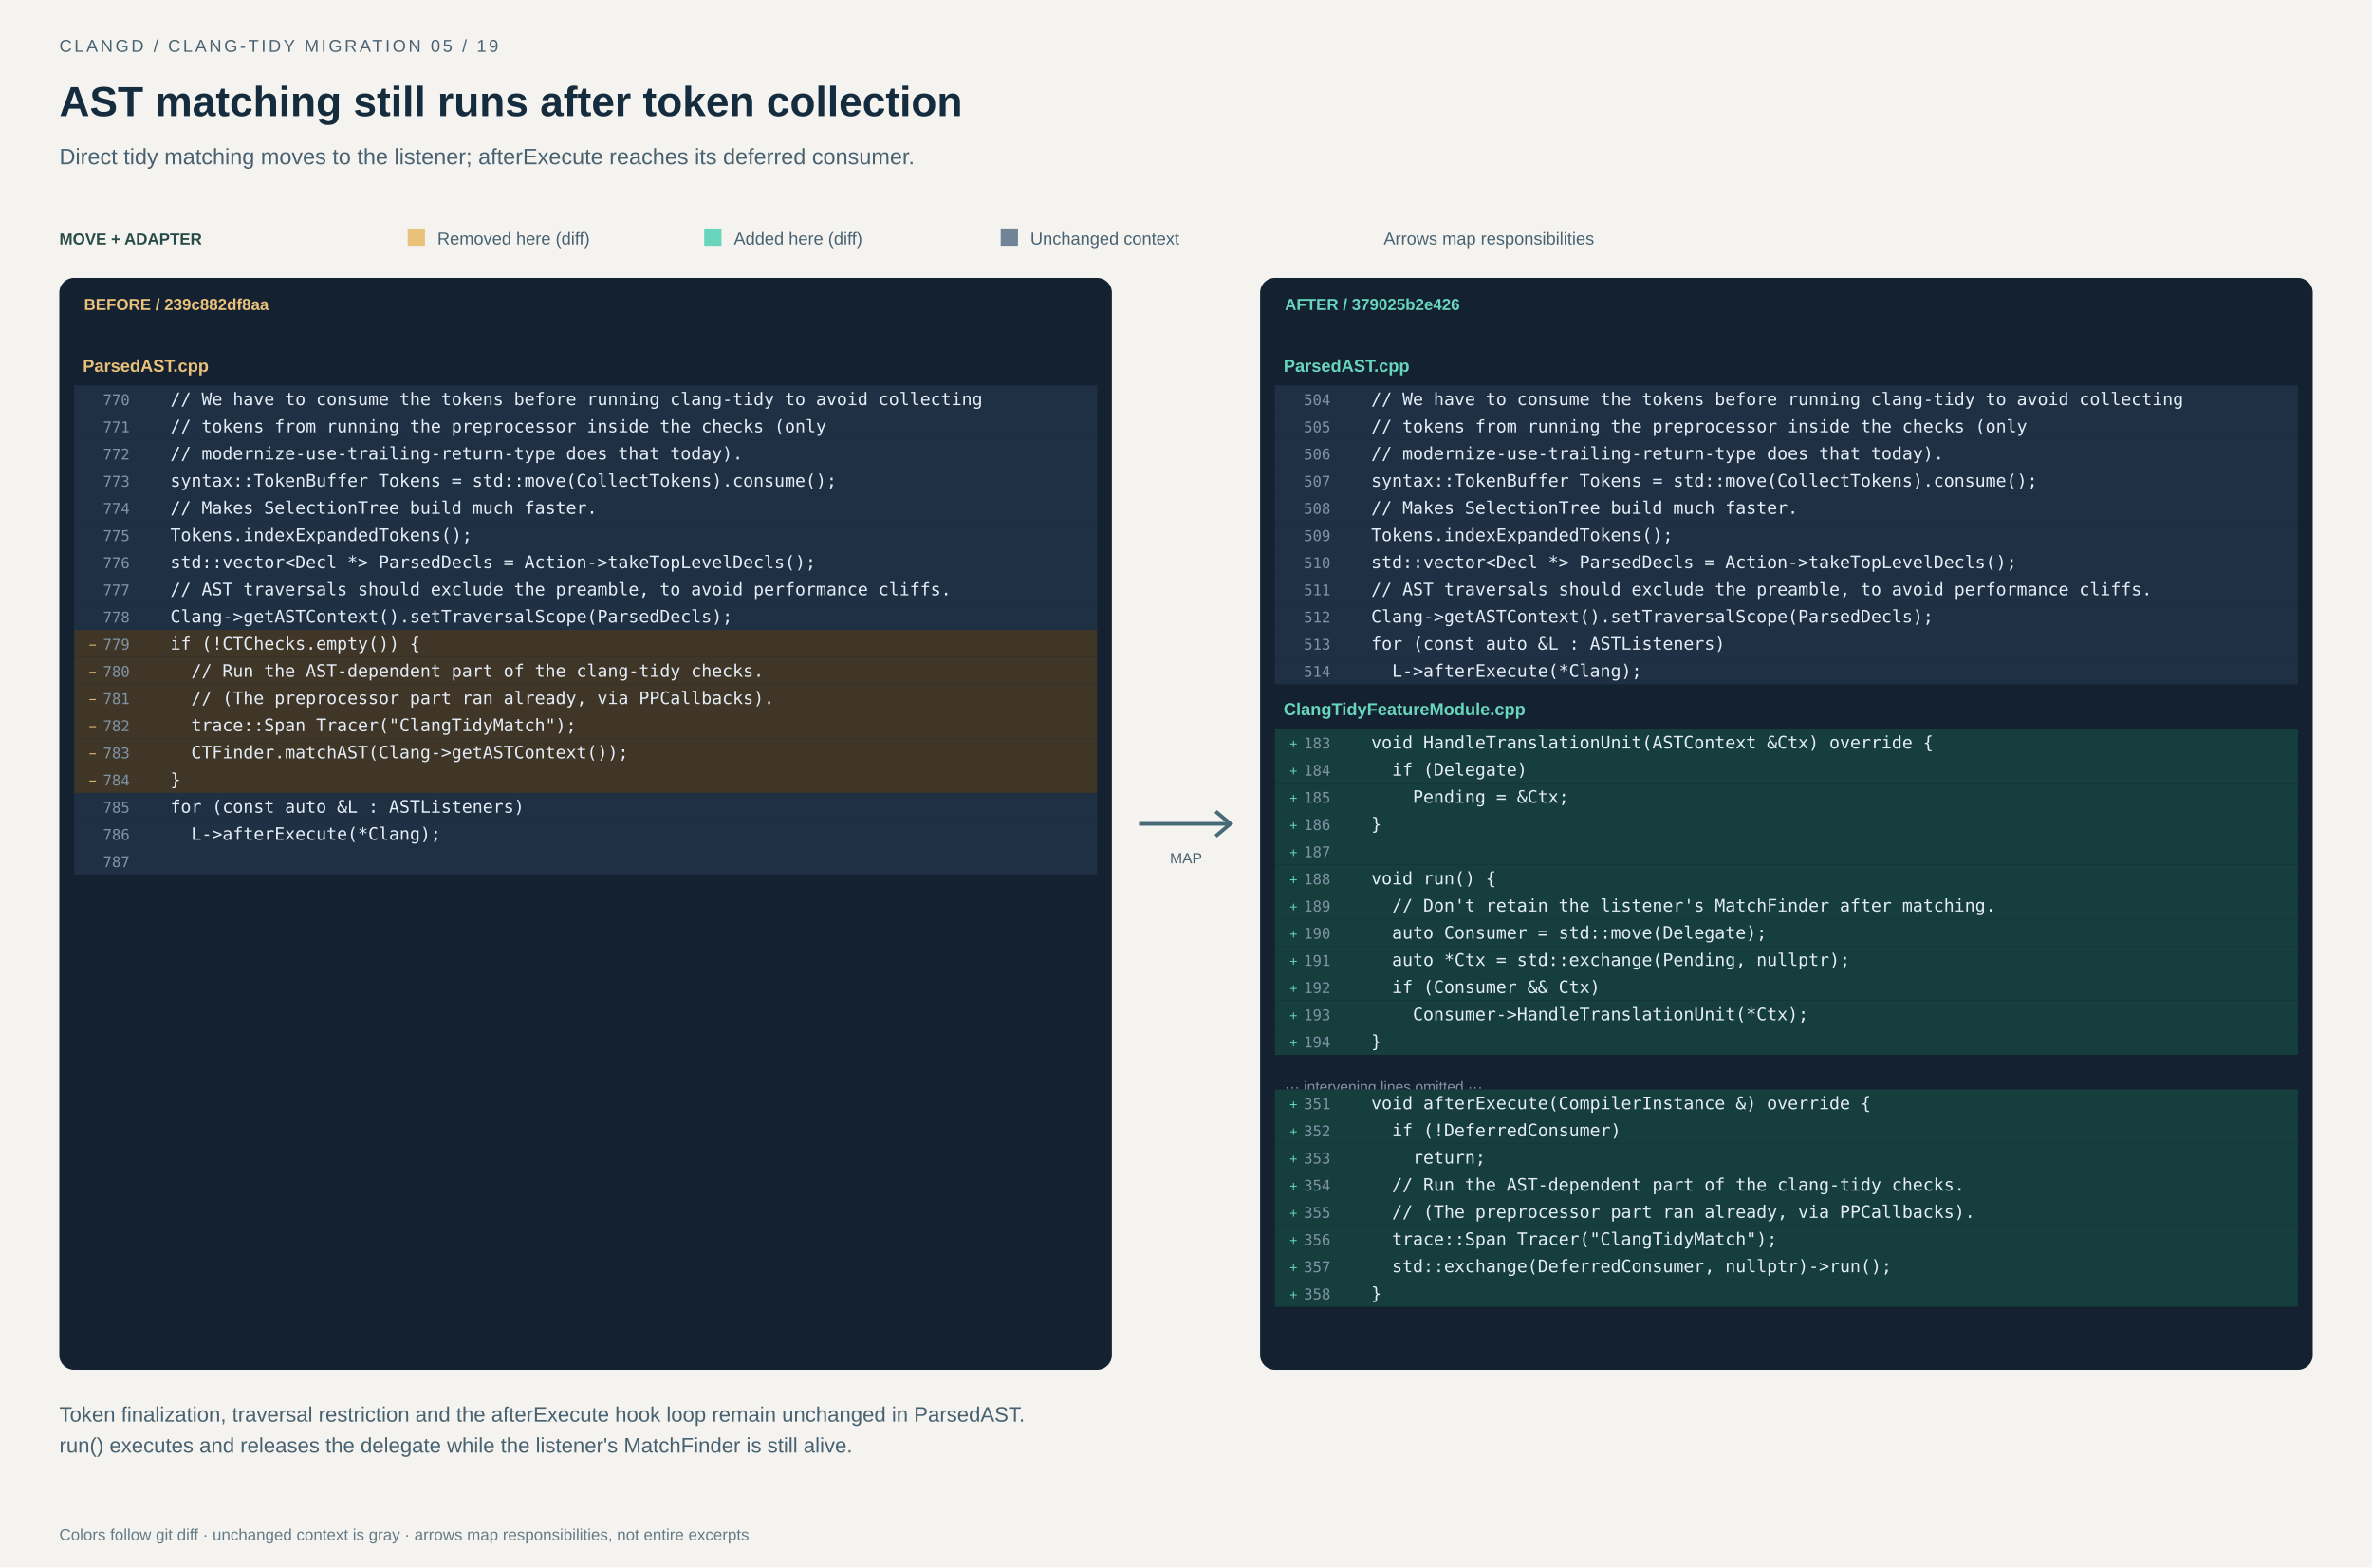
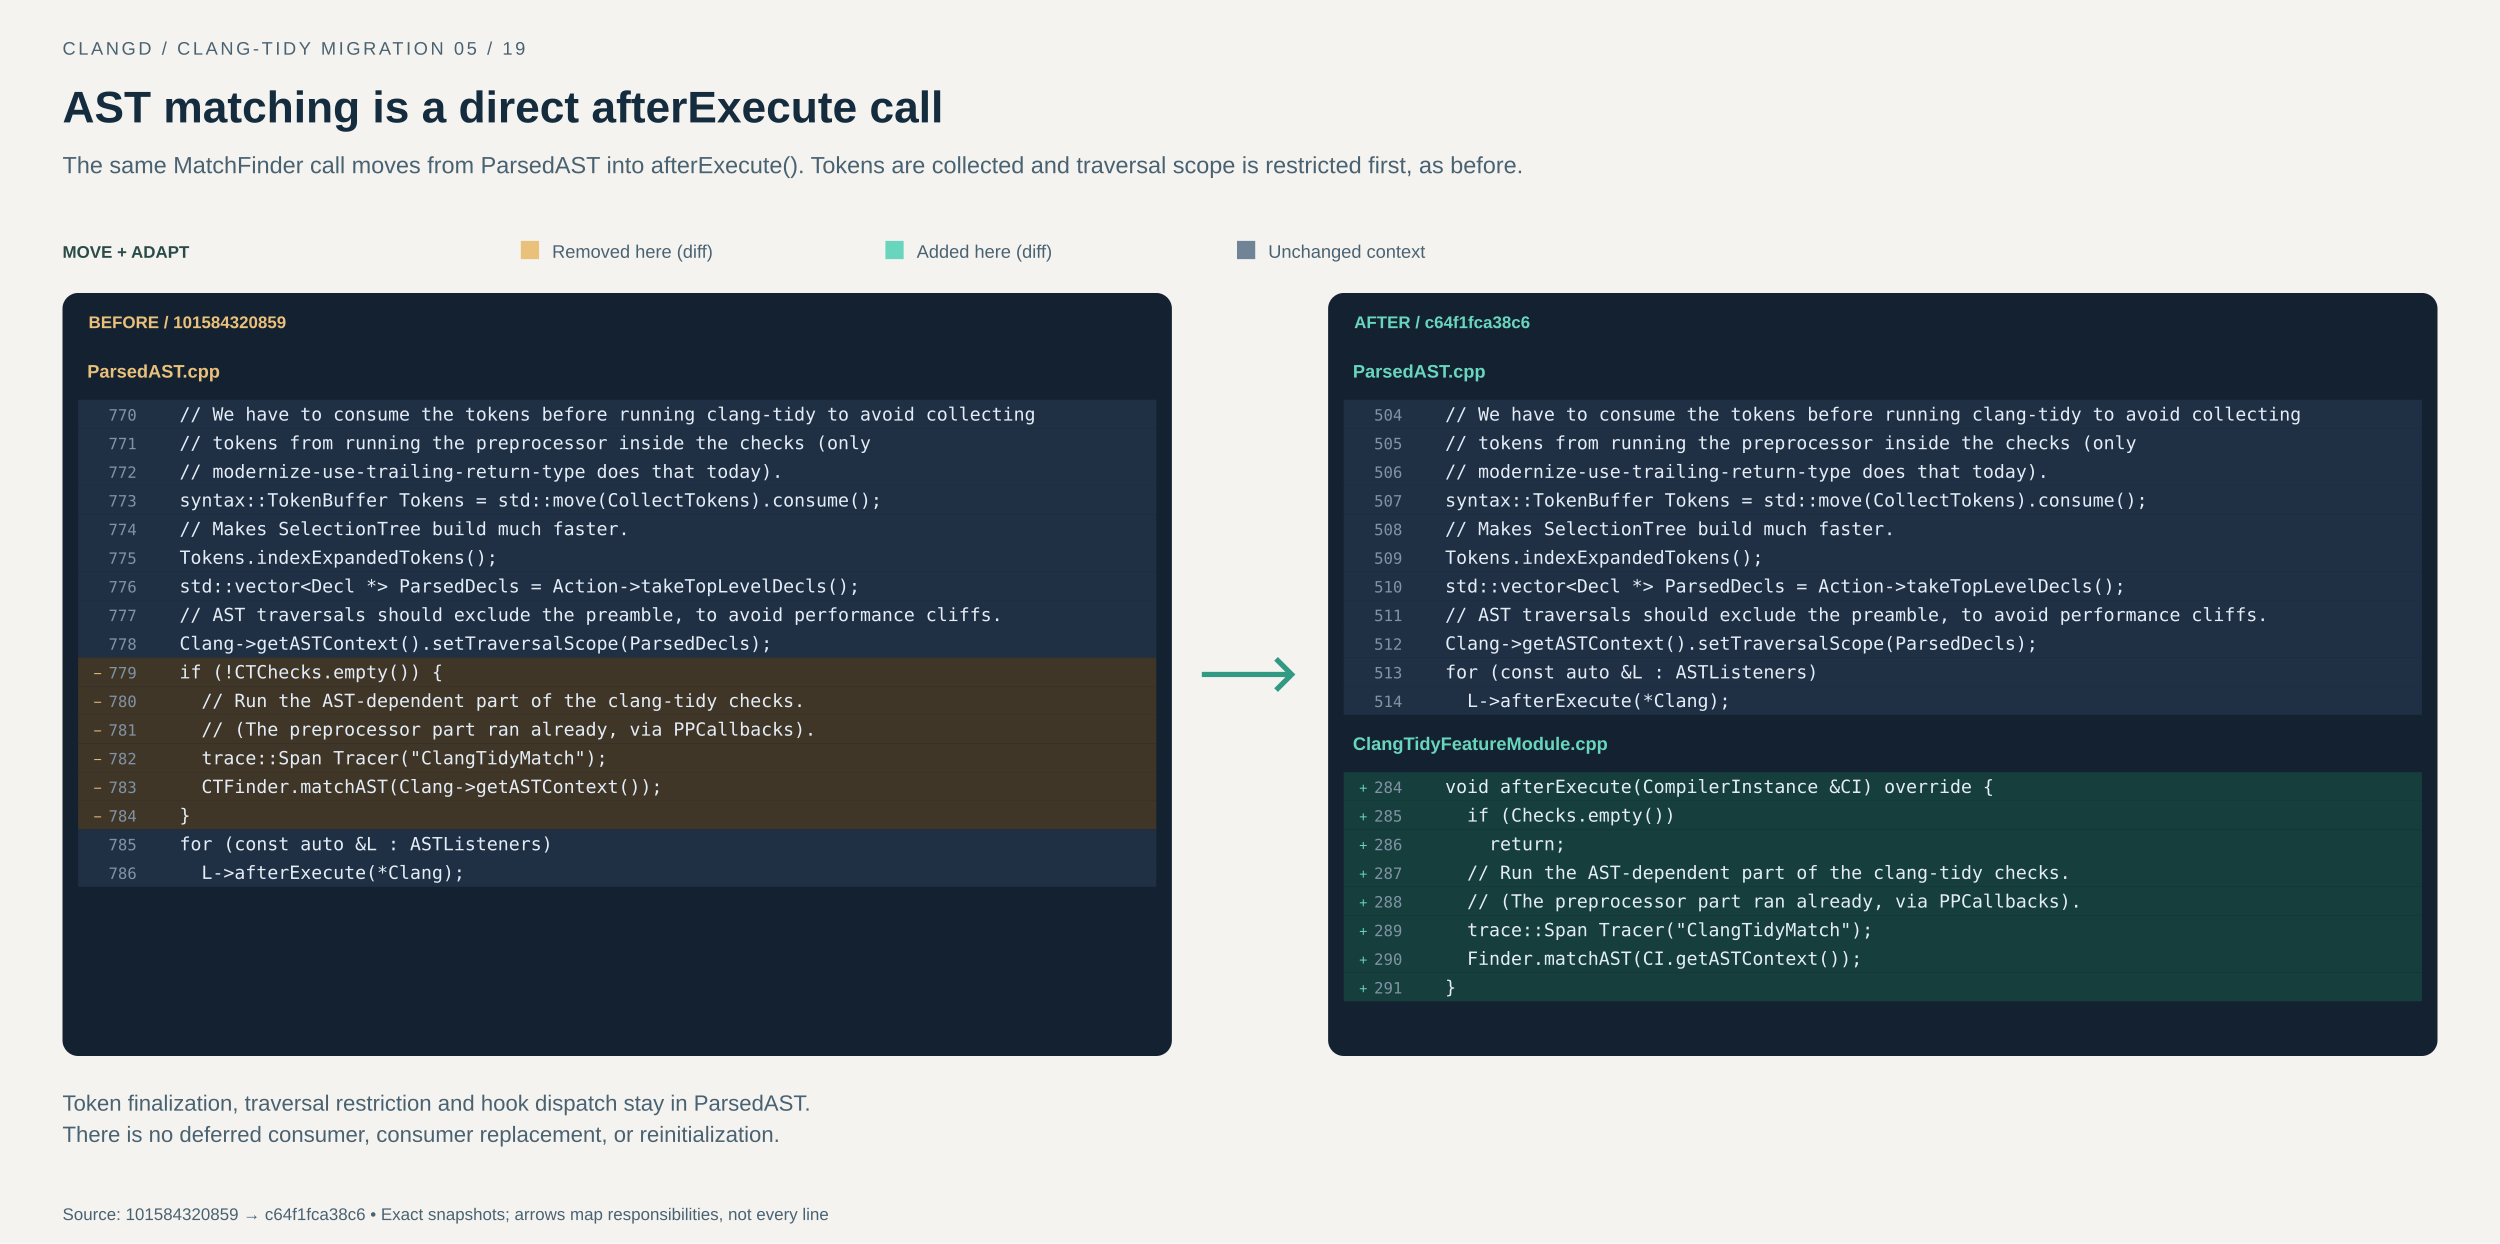
- <svg xmlns="http://www.w3.org/2000/svg" width="1920" height="1269" viewBox="0 0 1920 1269">
-   <rect width="1920" height="1269" fill="#f4f3ef" />
-   <text x="48" y="42" font-family="Arial,Helvetica,sans-serif" font-size="16" fill="#496272" letter-spacing="2" style="font-size:14px">CLANGD / CLANG-TIDY MIGRATION     05 / 19</text>
-   <text x="48" y="94" font-family="Arial,Helvetica,sans-serif" font-size="16" fill="#496272" font-weight="700" style="fill:#142c3e;font-size:34px">AST matching still runs after token collection</text>
-   <text x="48" y="133" font-family="Arial,Helvetica,sans-serif" font-size="16" fill="#496272" style="font-size:18px">Direct tidy matching moves to the listener; afterExecute reaches its deferred consumer.</text>
-   <text x="48" y="198" font-family="Arial,Helvetica,sans-serif" font-size="16" fill="#496272" font-weight="700" style="fill:#294b48;font-size:13px">MOVE + ADAPTER</text>
-   <rect x="330" y="185" width="14" height="14" fill="#eac17a" />
-   <text x="354" y="198" font-family="Arial,Helvetica,sans-serif" font-size="16" fill="#496272" style="font-size:14px">Removed here (diff)</text>
-   <rect x="570" y="185" width="14" height="14" fill="#68d6bd" />
-   <text x="594" y="198" font-family="Arial,Helvetica,sans-serif" font-size="16" fill="#496272" style="font-size:14px">Added here (diff)</text>
-   <rect x="810" y="185" width="14" height="14" fill="#718397" />
-   <text x="834" y="198" font-family="Arial,Helvetica,sans-serif" font-size="16" fill="#496272" style="font-size:14px">Unchanged context</text>
-   <text x="1120" y="198" font-family="Arial,Helvetica,sans-serif" font-size="16" fill="#496272" style="font-size:14px">Arrows map responsibilities</text>
-   <rect x="48" y="225" width="852" height="884" rx="12" fill="#142131" />
-   <text x="68" y="251" font-family="Arial,Helvetica,sans-serif" font-size="16" fill="#496272" style="fill:#eac17a;font-size:13px" font-weight="700">BEFORE / 239c882df8aa</text>
-   <a href="https://github.com/ArcsinX/llvm-project/blob/239c882df8aa5e256256843090984ee90b43e835/clang-tools-extra/clangd/ParsedAST.cpp#L770">
-     <text x="67" y="301" font-family="Arial,Helvetica,sans-serif" font-size="16" fill="#496272" font-weight="600" style="fill:#eac17a;font-size:14px">ParsedAST.cpp</text>
+ <svg xmlns="http://www.w3.org/2000/svg" width="1920" height="955" viewBox="0 0 1920 955">
+   <rect width="1920" height="955" fill="#f4f3ef" />
+   <text x="48" y="42" font-family="Arial,Helvetica,sans-serif" font-size="14" fill="#496272" letter-spacing="2">CLANGD / CLANG-TIDY MIGRATION     05 / 19</text>
+   <text x="48" y="94" font-family="Arial,Helvetica,sans-serif" font-size="34" fill="#142c3e" font-weight="700">AST matching is a direct afterExecute call</text>
+   <text x="48" y="133" font-family="Arial,Helvetica,sans-serif" font-size="18" fill="#496272">The same MatchFinder call moves from ParsedAST into afterExecute(). Tokens are collected and traversal scope is restricted first, as before.</text>
+   <text x="48" y="198" font-family="Arial,Helvetica,sans-serif" font-size="13" fill="#294b48" font-weight="700">MOVE + ADAPT</text>
+   <rect x="400" y="185" width="14" height="14" fill="#eac17a" />
+   <text x="424" y="198" font-family="Arial,Helvetica,sans-serif" font-size="14" fill="#496272">Removed here (diff)</text>
+   <rect x="680" y="185" width="14" height="14" fill="#68d6bd" />
+   <text x="704" y="198" font-family="Arial,Helvetica,sans-serif" font-size="14" fill="#496272">Added here (diff)</text>
+   <rect x="950" y="185" width="14" height="14" fill="#718397" />
+   <text x="974" y="198" font-family="Arial,Helvetica,sans-serif" font-size="14" fill="#496272">Unchanged context</text>
+   <rect x="48" y="225" width="852" height="586" rx="12" fill="#142131" />
+   <text x="68" y="252" font-family="Arial,Helvetica,sans-serif" font-size="13" fill="#eac17a" font-weight="700">BEFORE / 101584320859</text>
+   <a href="https://github.com/ArcsinX/llvm-project/blob/101584320859c12c84929443136e9deb54de544a/clang-tools-extra/clangd/ParsedAST.cpp#L770">
+     <text x="67" y="290" font-family="Arial,Helvetica,sans-serif" font-size="14" fill="#eac17a" font-weight="600">ParsedAST.cpp</text>
  </a>
-   <rect x="60" y="312" width="828" height="22" fill="#203044" />
-   <text x="105" y="328" text-anchor="end" font-family="Menlo,Consolas,monospace" font-size="12" fill="#8093a5">770</text>
-   <text x="121" y="328" xml:space="preserve" font-family="Menlo,Consolas,monospace" font-size="14" fill="#e4edf7">  // We have to consume the tokens before running clang-tidy to avoid collecting</text>
-   <rect x="60" y="334" width="828" height="22" fill="#203044" />
-   <text x="105" y="350" text-anchor="end" font-family="Menlo,Consolas,monospace" font-size="12" fill="#8093a5">771</text>
-   <text x="121" y="350" xml:space="preserve" font-family="Menlo,Consolas,monospace" font-size="14" fill="#e4edf7">  // tokens from running the preprocessor inside the checks (only</text>
-   <rect x="60" y="356" width="828" height="22" fill="#203044" />
-   <text x="105" y="372" text-anchor="end" font-family="Menlo,Consolas,monospace" font-size="12" fill="#8093a5">772</text>
-   <text x="121" y="372" xml:space="preserve" font-family="Menlo,Consolas,monospace" font-size="14" fill="#e4edf7">  // modernize-use-trailing-return-type does that today).</text>
-   <rect x="60" y="378" width="828" height="22" fill="#203044" />
-   <text x="105" y="394" text-anchor="end" font-family="Menlo,Consolas,monospace" font-size="12" fill="#8093a5">773</text>
-   <text x="121" y="394" xml:space="preserve" font-family="Menlo,Consolas,monospace" font-size="14" fill="#e4edf7">  syntax::TokenBuffer Tokens = std::move(CollectTokens).consume();</text>
-   <rect x="60" y="400" width="828" height="22" fill="#203044" />
-   <text x="105" y="416" text-anchor="end" font-family="Menlo,Consolas,monospace" font-size="12" fill="#8093a5">774</text>
-   <text x="121" y="416" xml:space="preserve" font-family="Menlo,Consolas,monospace" font-size="14" fill="#e4edf7">  // Makes SelectionTree build much faster.</text>
-   <rect x="60" y="422" width="828" height="22" fill="#203044" />
-   <text x="105" y="438" text-anchor="end" font-family="Menlo,Consolas,monospace" font-size="12" fill="#8093a5">775</text>
-   <text x="121" y="438" xml:space="preserve" font-family="Menlo,Consolas,monospace" font-size="14" fill="#e4edf7">  Tokens.indexExpandedTokens();</text>
-   <rect x="60" y="444" width="828" height="22" fill="#203044" />
-   <text x="105" y="460" text-anchor="end" font-family="Menlo,Consolas,monospace" font-size="12" fill="#8093a5">776</text>
-   <text x="121" y="460" xml:space="preserve" font-family="Menlo,Consolas,monospace" font-size="14" fill="#e4edf7">  std::vector&lt;Decl *&gt; ParsedDecls = Action-&gt;takeTopLevelDecls();</text>
-   <rect x="60" y="466" width="828" height="22" fill="#203044" />
-   <text x="105" y="482" text-anchor="end" font-family="Menlo,Consolas,monospace" font-size="12" fill="#8093a5">777</text>
-   <text x="121" y="482" xml:space="preserve" font-family="Menlo,Consolas,monospace" font-size="14" fill="#e4edf7">  // AST traversals should exclude the preamble, to avoid performance cliffs.</text>
-   <rect x="60" y="488" width="828" height="22" fill="#203044" />
-   <text x="105" y="504" text-anchor="end" font-family="Menlo,Consolas,monospace" font-size="12" fill="#8093a5">778</text>
-   <text x="121" y="504" xml:space="preserve" font-family="Menlo,Consolas,monospace" font-size="14" fill="#e4edf7">  Clang-&gt;getASTContext().setTraversalScope(ParsedDecls);</text>
-   <rect x="60" y="510" width="828" height="22" fill="#403627" />
-   <text x="75" y="526" font-family="Arial,Helvetica,sans-serif" font-size="11" fill="#eac17a" text-anchor="middle">−</text>
-   <text x="105" y="526" text-anchor="end" font-family="Menlo,Consolas,monospace" font-size="12" fill="#8093a5">779</text>
-   <text x="121" y="526" xml:space="preserve" font-family="Menlo,Consolas,monospace" font-size="14" fill="#e4edf7">  if (!CTChecks.empty()) {</text>
-   <rect x="60" y="532" width="828" height="22" fill="#403627" />
-   <text x="75" y="548" font-family="Arial,Helvetica,sans-serif" font-size="11" fill="#eac17a" text-anchor="middle">−</text>
-   <text x="105" y="548" text-anchor="end" font-family="Menlo,Consolas,monospace" font-size="12" fill="#8093a5">780</text>
-   <text x="121" y="548" xml:space="preserve" font-family="Menlo,Consolas,monospace" font-size="14" fill="#e4edf7">    // Run the AST-dependent part of the clang-tidy checks.</text>
-   <rect x="60" y="554" width="828" height="22" fill="#403627" />
-   <text x="75" y="570" font-family="Arial,Helvetica,sans-serif" font-size="11" fill="#eac17a" text-anchor="middle">−</text>
-   <text x="105" y="570" text-anchor="end" font-family="Menlo,Consolas,monospace" font-size="12" fill="#8093a5">781</text>
-   <text x="121" y="570" xml:space="preserve" font-family="Menlo,Consolas,monospace" font-size="14" fill="#e4edf7">    // (The preprocessor part ran already, via PPCallbacks).</text>
-   <rect x="60" y="576" width="828" height="22" fill="#403627" />
-   <text x="75" y="592" font-family="Arial,Helvetica,sans-serif" font-size="11" fill="#eac17a" text-anchor="middle">−</text>
-   <text x="105" y="592" text-anchor="end" font-family="Menlo,Consolas,monospace" font-size="12" fill="#8093a5">782</text>
-   <text x="121" y="592" xml:space="preserve" font-family="Menlo,Consolas,monospace" font-size="14" fill="#e4edf7">    trace::Span Tracer("ClangTidyMatch");</text>
-   <rect x="60" y="598" width="828" height="22" fill="#403627" />
-   <text x="75" y="614" font-family="Arial,Helvetica,sans-serif" font-size="11" fill="#eac17a" text-anchor="middle">−</text>
-   <text x="105" y="614" text-anchor="end" font-family="Menlo,Consolas,monospace" font-size="12" fill="#8093a5">783</text>
-   <text x="121" y="614" xml:space="preserve" font-family="Menlo,Consolas,monospace" font-size="14" fill="#e4edf7">    CTFinder.matchAST(Clang-&gt;getASTContext());</text>
-   <rect x="60" y="620" width="828" height="22" fill="#403627" />
-   <text x="75" y="636" font-family="Arial,Helvetica,sans-serif" font-size="11" fill="#eac17a" text-anchor="middle">−</text>
-   <text x="105" y="636" text-anchor="end" font-family="Menlo,Consolas,monospace" font-size="12" fill="#8093a5">784</text>
-   <text x="121" y="636" xml:space="preserve" font-family="Menlo,Consolas,monospace" font-size="14" fill="#e4edf7">  }</text>
-   <rect x="60" y="642" width="828" height="22" fill="#203044" />
-   <text x="105" y="658" text-anchor="end" font-family="Menlo,Consolas,monospace" font-size="12" fill="#8093a5">785</text>
-   <text x="121" y="658" xml:space="preserve" font-family="Menlo,Consolas,monospace" font-size="14" fill="#e4edf7">  for (const auto &amp;L : ASTListeners)</text>
-   <rect x="60" y="664" width="828" height="22" fill="#203044" />
-   <text x="105" y="680" text-anchor="end" font-family="Menlo,Consolas,monospace" font-size="12" fill="#8093a5">786</text>
-   <text x="121" y="680" xml:space="preserve" font-family="Menlo,Consolas,monospace" font-size="14" fill="#e4edf7">    L-&gt;afterExecute(*Clang);</text>
-   <rect x="60" y="686" width="828" height="22" fill="#203044" />
-   <text x="105" y="702" text-anchor="end" font-family="Menlo,Consolas,monospace" font-size="12" fill="#8093a5">787</text>
-   <text x="121" y="702" xml:space="preserve" font-family="Menlo,Consolas,monospace" font-size="14" fill="#e4edf7" />
-   <rect x="1020" y="225" width="852" height="884" rx="12" fill="#142131" />
-   <text x="1040" y="251" font-family="Arial,Helvetica,sans-serif" font-size="16" fill="#496272" style="fill:#68d6bd;font-size:13px" font-weight="700">AFTER / 379025b2e426</text>
-   <a href="https://github.com/ArcsinX/llvm-project/blob/379025b2e426594be031e6007c2cff9d84942079/clang-tools-extra/clangd/ParsedAST.cpp#L504">
-     <text x="1039" y="301" font-family="Arial,Helvetica,sans-serif" font-size="16" fill="#496272" font-weight="600" style="fill:#68d6bd;font-size:14px">ParsedAST.cpp</text>
+   <rect x="60" y="307" width="828" height="22" fill="#203044" />
+   <text x="105" y="323" text-anchor="end" font-family="Menlo,Consolas,monospace" font-size="12" fill="#8093a5">770</text>
+   <text x="121" y="323" xml:space="preserve" font-family="Menlo,Consolas,monospace" font-size="14" fill="#e4edf7">  // We have to consume the tokens before running clang-tidy to avoid collecting</text>
+   <rect x="60" y="329" width="828" height="22" fill="#203044" />
+   <text x="105" y="345" text-anchor="end" font-family="Menlo,Consolas,monospace" font-size="12" fill="#8093a5">771</text>
+   <text x="121" y="345" xml:space="preserve" font-family="Menlo,Consolas,monospace" font-size="14" fill="#e4edf7">  // tokens from running the preprocessor inside the checks (only</text>
+   <rect x="60" y="351" width="828" height="22" fill="#203044" />
+   <text x="105" y="367" text-anchor="end" font-family="Menlo,Consolas,monospace" font-size="12" fill="#8093a5">772</text>
+   <text x="121" y="367" xml:space="preserve" font-family="Menlo,Consolas,monospace" font-size="14" fill="#e4edf7">  // modernize-use-trailing-return-type does that today).</text>
+   <rect x="60" y="373" width="828" height="22" fill="#203044" />
+   <text x="105" y="389" text-anchor="end" font-family="Menlo,Consolas,monospace" font-size="12" fill="#8093a5">773</text>
+   <text x="121" y="389" xml:space="preserve" font-family="Menlo,Consolas,monospace" font-size="14" fill="#e4edf7">  syntax::TokenBuffer Tokens = std::move(CollectTokens).consume();</text>
+   <rect x="60" y="395" width="828" height="22" fill="#203044" />
+   <text x="105" y="411" text-anchor="end" font-family="Menlo,Consolas,monospace" font-size="12" fill="#8093a5">774</text>
+   <text x="121" y="411" xml:space="preserve" font-family="Menlo,Consolas,monospace" font-size="14" fill="#e4edf7">  // Makes SelectionTree build much faster.</text>
+   <rect x="60" y="417" width="828" height="22" fill="#203044" />
+   <text x="105" y="433" text-anchor="end" font-family="Menlo,Consolas,monospace" font-size="12" fill="#8093a5">775</text>
+   <text x="121" y="433" xml:space="preserve" font-family="Menlo,Consolas,monospace" font-size="14" fill="#e4edf7">  Tokens.indexExpandedTokens();</text>
+   <rect x="60" y="439" width="828" height="22" fill="#203044" />
+   <text x="105" y="455" text-anchor="end" font-family="Menlo,Consolas,monospace" font-size="12" fill="#8093a5">776</text>
+   <text x="121" y="455" xml:space="preserve" font-family="Menlo,Consolas,monospace" font-size="14" fill="#e4edf7">  std::vector&lt;Decl *&gt; ParsedDecls = Action-&gt;takeTopLevelDecls();</text>
+   <rect x="60" y="461" width="828" height="22" fill="#203044" />
+   <text x="105" y="477" text-anchor="end" font-family="Menlo,Consolas,monospace" font-size="12" fill="#8093a5">777</text>
+   <text x="121" y="477" xml:space="preserve" font-family="Menlo,Consolas,monospace" font-size="14" fill="#e4edf7">  // AST traversals should exclude the preamble, to avoid performance cliffs.</text>
+   <rect x="60" y="483" width="828" height="22" fill="#203044" />
+   <text x="105" y="499" text-anchor="end" font-family="Menlo,Consolas,monospace" font-size="12" fill="#8093a5">778</text>
+   <text x="121" y="499" xml:space="preserve" font-family="Menlo,Consolas,monospace" font-size="14" fill="#e4edf7">  Clang-&gt;getASTContext().setTraversalScope(ParsedDecls);</text>
+   <rect x="60" y="505" width="828" height="22" fill="#403627" />
+   <text x="75" y="521" font-family="Arial,Helvetica,sans-serif" font-size="11" fill="#eac17a" text-anchor="middle">−</text>
+   <text x="105" y="521" text-anchor="end" font-family="Menlo,Consolas,monospace" font-size="12" fill="#8093a5">779</text>
+   <text x="121" y="521" xml:space="preserve" font-family="Menlo,Consolas,monospace" font-size="14" fill="#e4edf7">  if (!CTChecks.empty()) {</text>
+   <rect x="60" y="527" width="828" height="22" fill="#403627" />
+   <text x="75" y="543" font-family="Arial,Helvetica,sans-serif" font-size="11" fill="#eac17a" text-anchor="middle">−</text>
+   <text x="105" y="543" text-anchor="end" font-family="Menlo,Consolas,monospace" font-size="12" fill="#8093a5">780</text>
+   <text x="121" y="543" xml:space="preserve" font-family="Menlo,Consolas,monospace" font-size="14" fill="#e4edf7">    // Run the AST-dependent part of the clang-tidy checks.</text>
+   <rect x="60" y="549" width="828" height="22" fill="#403627" />
+   <text x="75" y="565" font-family="Arial,Helvetica,sans-serif" font-size="11" fill="#eac17a" text-anchor="middle">−</text>
+   <text x="105" y="565" text-anchor="end" font-family="Menlo,Consolas,monospace" font-size="12" fill="#8093a5">781</text>
+   <text x="121" y="565" xml:space="preserve" font-family="Menlo,Consolas,monospace" font-size="14" fill="#e4edf7">    // (The preprocessor part ran already, via PPCallbacks).</text>
+   <rect x="60" y="571" width="828" height="22" fill="#403627" />
+   <text x="75" y="587" font-family="Arial,Helvetica,sans-serif" font-size="11" fill="#eac17a" text-anchor="middle">−</text>
+   <text x="105" y="587" text-anchor="end" font-family="Menlo,Consolas,monospace" font-size="12" fill="#8093a5">782</text>
+   <text x="121" y="587" xml:space="preserve" font-family="Menlo,Consolas,monospace" font-size="14" fill="#e4edf7">    trace::Span Tracer("ClangTidyMatch");</text>
+   <rect x="60" y="593" width="828" height="22" fill="#403627" />
+   <text x="75" y="609" font-family="Arial,Helvetica,sans-serif" font-size="11" fill="#eac17a" text-anchor="middle">−</text>
+   <text x="105" y="609" text-anchor="end" font-family="Menlo,Consolas,monospace" font-size="12" fill="#8093a5">783</text>
+   <text x="121" y="609" xml:space="preserve" font-family="Menlo,Consolas,monospace" font-size="14" fill="#e4edf7">    CTFinder.matchAST(Clang-&gt;getASTContext());</text>
+   <rect x="60" y="615" width="828" height="22" fill="#403627" />
+   <text x="75" y="631" font-family="Arial,Helvetica,sans-serif" font-size="11" fill="#eac17a" text-anchor="middle">−</text>
+   <text x="105" y="631" text-anchor="end" font-family="Menlo,Consolas,monospace" font-size="12" fill="#8093a5">784</text>
+   <text x="121" y="631" xml:space="preserve" font-family="Menlo,Consolas,monospace" font-size="14" fill="#e4edf7">  }</text>
+   <rect x="60" y="637" width="828" height="22" fill="#203044" />
+   <text x="105" y="653" text-anchor="end" font-family="Menlo,Consolas,monospace" font-size="12" fill="#8093a5">785</text>
+   <text x="121" y="653" xml:space="preserve" font-family="Menlo,Consolas,monospace" font-size="14" fill="#e4edf7">  for (const auto &amp;L : ASTListeners)</text>
+   <rect x="60" y="659" width="828" height="22" fill="#203044" />
+   <text x="105" y="675" text-anchor="end" font-family="Menlo,Consolas,monospace" font-size="12" fill="#8093a5">786</text>
+   <text x="121" y="675" xml:space="preserve" font-family="Menlo,Consolas,monospace" font-size="14" fill="#e4edf7">    L-&gt;afterExecute(*Clang);</text>
+   <rect x="1020" y="225" width="852" height="586" rx="12" fill="#142131" />
+   <text x="1040" y="252" font-family="Arial,Helvetica,sans-serif" font-size="13" fill="#68d6bd" font-weight="700">AFTER / c64f1fca38c6</text>
+   <a href="https://github.com/ArcsinX/llvm-project/blob/c64f1fca38c610faa448c14c5336808087b1996e/clang-tools-extra/clangd/ParsedAST.cpp#L504">
+     <text x="1039" y="290" font-family="Arial,Helvetica,sans-serif" font-size="14" fill="#68d6bd" font-weight="600">ParsedAST.cpp</text>
  </a>
-   <rect x="1032" y="312" width="828" height="22" fill="#203044" />
-   <text x="1077" y="328" text-anchor="end" font-family="Menlo,Consolas,monospace" font-size="12" fill="#8093a5">504</text>
-   <text x="1093" y="328" xml:space="preserve" font-family="Menlo,Consolas,monospace" font-size="14" fill="#e4edf7">  // We have to consume the tokens before running clang-tidy to avoid collecting</text>
-   <rect x="1032" y="334" width="828" height="22" fill="#203044" />
-   <text x="1077" y="350" text-anchor="end" font-family="Menlo,Consolas,monospace" font-size="12" fill="#8093a5">505</text>
-   <text x="1093" y="350" xml:space="preserve" font-family="Menlo,Consolas,monospace" font-size="14" fill="#e4edf7">  // tokens from running the preprocessor inside the checks (only</text>
-   <rect x="1032" y="356" width="828" height="22" fill="#203044" />
-   <text x="1077" y="372" text-anchor="end" font-family="Menlo,Consolas,monospace" font-size="12" fill="#8093a5">506</text>
-   <text x="1093" y="372" xml:space="preserve" font-family="Menlo,Consolas,monospace" font-size="14" fill="#e4edf7">  // modernize-use-trailing-return-type does that today).</text>
-   <rect x="1032" y="378" width="828" height="22" fill="#203044" />
-   <text x="1077" y="394" text-anchor="end" font-family="Menlo,Consolas,monospace" font-size="12" fill="#8093a5">507</text>
-   <text x="1093" y="394" xml:space="preserve" font-family="Menlo,Consolas,monospace" font-size="14" fill="#e4edf7">  syntax::TokenBuffer Tokens = std::move(CollectTokens).consume();</text>
-   <rect x="1032" y="400" width="828" height="22" fill="#203044" />
-   <text x="1077" y="416" text-anchor="end" font-family="Menlo,Consolas,monospace" font-size="12" fill="#8093a5">508</text>
-   <text x="1093" y="416" xml:space="preserve" font-family="Menlo,Consolas,monospace" font-size="14" fill="#e4edf7">  // Makes SelectionTree build much faster.</text>
-   <rect x="1032" y="422" width="828" height="22" fill="#203044" />
-   <text x="1077" y="438" text-anchor="end" font-family="Menlo,Consolas,monospace" font-size="12" fill="#8093a5">509</text>
-   <text x="1093" y="438" xml:space="preserve" font-family="Menlo,Consolas,monospace" font-size="14" fill="#e4edf7">  Tokens.indexExpandedTokens();</text>
-   <rect x="1032" y="444" width="828" height="22" fill="#203044" />
-   <text x="1077" y="460" text-anchor="end" font-family="Menlo,Consolas,monospace" font-size="12" fill="#8093a5">510</text>
-   <text x="1093" y="460" xml:space="preserve" font-family="Menlo,Consolas,monospace" font-size="14" fill="#e4edf7">  std::vector&lt;Decl *&gt; ParsedDecls = Action-&gt;takeTopLevelDecls();</text>
-   <rect x="1032" y="466" width="828" height="22" fill="#203044" />
-   <text x="1077" y="482" text-anchor="end" font-family="Menlo,Consolas,monospace" font-size="12" fill="#8093a5">511</text>
-   <text x="1093" y="482" xml:space="preserve" font-family="Menlo,Consolas,monospace" font-size="14" fill="#e4edf7">  // AST traversals should exclude the preamble, to avoid performance cliffs.</text>
-   <rect x="1032" y="488" width="828" height="22" fill="#203044" />
-   <text x="1077" y="504" text-anchor="end" font-family="Menlo,Consolas,monospace" font-size="12" fill="#8093a5">512</text>
-   <text x="1093" y="504" xml:space="preserve" font-family="Menlo,Consolas,monospace" font-size="14" fill="#e4edf7">  Clang-&gt;getASTContext().setTraversalScope(ParsedDecls);</text>
-   <rect x="1032" y="510" width="828" height="22" fill="#203044" />
-   <text x="1077" y="526" text-anchor="end" font-family="Menlo,Consolas,monospace" font-size="12" fill="#8093a5">513</text>
-   <text x="1093" y="526" xml:space="preserve" font-family="Menlo,Consolas,monospace" font-size="14" fill="#e4edf7">  for (const auto &amp;L : ASTListeners)</text>
-   <rect x="1032" y="532" width="828" height="22" fill="#203044" />
-   <text x="1077" y="548" text-anchor="end" font-family="Menlo,Consolas,monospace" font-size="12" fill="#8093a5">514</text>
-   <text x="1093" y="548" xml:space="preserve" font-family="Menlo,Consolas,monospace" font-size="14" fill="#e4edf7">    L-&gt;afterExecute(*Clang);</text>
-   <a href="https://github.com/ArcsinX/llvm-project/blob/379025b2e426594be031e6007c2cff9d84942079/clang-tools-extra/clangd/ClangTidyFeatureModule.cpp#L183">
-     <text x="1039" y="579" font-family="Arial,Helvetica,sans-serif" font-size="16" fill="#496272" font-weight="600" style="fill:#68d6bd;font-size:14px">ClangTidyFeatureModule.cpp</text>
+   <rect x="1032" y="307" width="828" height="22" fill="#203044" />
+   <text x="1077" y="323" text-anchor="end" font-family="Menlo,Consolas,monospace" font-size="12" fill="#8093a5">504</text>
+   <text x="1093" y="323" xml:space="preserve" font-family="Menlo,Consolas,monospace" font-size="14" fill="#e4edf7">  // We have to consume the tokens before running clang-tidy to avoid collecting</text>
+   <rect x="1032" y="329" width="828" height="22" fill="#203044" />
+   <text x="1077" y="345" text-anchor="end" font-family="Menlo,Consolas,monospace" font-size="12" fill="#8093a5">505</text>
+   <text x="1093" y="345" xml:space="preserve" font-family="Menlo,Consolas,monospace" font-size="14" fill="#e4edf7">  // tokens from running the preprocessor inside the checks (only</text>
+   <rect x="1032" y="351" width="828" height="22" fill="#203044" />
+   <text x="1077" y="367" text-anchor="end" font-family="Menlo,Consolas,monospace" font-size="12" fill="#8093a5">506</text>
+   <text x="1093" y="367" xml:space="preserve" font-family="Menlo,Consolas,monospace" font-size="14" fill="#e4edf7">  // modernize-use-trailing-return-type does that today).</text>
+   <rect x="1032" y="373" width="828" height="22" fill="#203044" />
+   <text x="1077" y="389" text-anchor="end" font-family="Menlo,Consolas,monospace" font-size="12" fill="#8093a5">507</text>
+   <text x="1093" y="389" xml:space="preserve" font-family="Menlo,Consolas,monospace" font-size="14" fill="#e4edf7">  syntax::TokenBuffer Tokens = std::move(CollectTokens).consume();</text>
+   <rect x="1032" y="395" width="828" height="22" fill="#203044" />
+   <text x="1077" y="411" text-anchor="end" font-family="Menlo,Consolas,monospace" font-size="12" fill="#8093a5">508</text>
+   <text x="1093" y="411" xml:space="preserve" font-family="Menlo,Consolas,monospace" font-size="14" fill="#e4edf7">  // Makes SelectionTree build much faster.</text>
+   <rect x="1032" y="417" width="828" height="22" fill="#203044" />
+   <text x="1077" y="433" text-anchor="end" font-family="Menlo,Consolas,monospace" font-size="12" fill="#8093a5">509</text>
+   <text x="1093" y="433" xml:space="preserve" font-family="Menlo,Consolas,monospace" font-size="14" fill="#e4edf7">  Tokens.indexExpandedTokens();</text>
+   <rect x="1032" y="439" width="828" height="22" fill="#203044" />
+   <text x="1077" y="455" text-anchor="end" font-family="Menlo,Consolas,monospace" font-size="12" fill="#8093a5">510</text>
+   <text x="1093" y="455" xml:space="preserve" font-family="Menlo,Consolas,monospace" font-size="14" fill="#e4edf7">  std::vector&lt;Decl *&gt; ParsedDecls = Action-&gt;takeTopLevelDecls();</text>
+   <rect x="1032" y="461" width="828" height="22" fill="#203044" />
+   <text x="1077" y="477" text-anchor="end" font-family="Menlo,Consolas,monospace" font-size="12" fill="#8093a5">511</text>
+   <text x="1093" y="477" xml:space="preserve" font-family="Menlo,Consolas,monospace" font-size="14" fill="#e4edf7">  // AST traversals should exclude the preamble, to avoid performance cliffs.</text>
+   <rect x="1032" y="483" width="828" height="22" fill="#203044" />
+   <text x="1077" y="499" text-anchor="end" font-family="Menlo,Consolas,monospace" font-size="12" fill="#8093a5">512</text>
+   <text x="1093" y="499" xml:space="preserve" font-family="Menlo,Consolas,monospace" font-size="14" fill="#e4edf7">  Clang-&gt;getASTContext().setTraversalScope(ParsedDecls);</text>
+   <rect x="1032" y="505" width="828" height="22" fill="#203044" />
+   <text x="1077" y="521" text-anchor="end" font-family="Menlo,Consolas,monospace" font-size="12" fill="#8093a5">513</text>
+   <text x="1093" y="521" xml:space="preserve" font-family="Menlo,Consolas,monospace" font-size="14" fill="#e4edf7">  for (const auto &amp;L : ASTListeners)</text>
+   <rect x="1032" y="527" width="828" height="22" fill="#203044" />
+   <text x="1077" y="543" text-anchor="end" font-family="Menlo,Consolas,monospace" font-size="12" fill="#8093a5">514</text>
+   <text x="1093" y="543" xml:space="preserve" font-family="Menlo,Consolas,monospace" font-size="14" fill="#e4edf7">    L-&gt;afterExecute(*Clang);</text>
+   <a href="https://github.com/ArcsinX/llvm-project/blob/c64f1fca38c610faa448c14c5336808087b1996e/clang-tools-extra/clangd/ClangTidyFeatureModule.cpp#L284">
+     <text x="1039" y="576" font-family="Arial,Helvetica,sans-serif" font-size="14" fill="#68d6bd" font-weight="600">ClangTidyFeatureModule.cpp</text>
  </a>
-   <rect x="1032" y="590" width="828" height="22" fill="#153e3c" />
-   <text x="1047" y="606" font-family="Arial,Helvetica,sans-serif" font-size="11" fill="#68d6bd" text-anchor="middle">+</text>
-   <text x="1077" y="606" text-anchor="end" font-family="Menlo,Consolas,monospace" font-size="12" fill="#8093a5">183</text>
-   <text x="1093" y="606" xml:space="preserve" font-family="Menlo,Consolas,monospace" font-size="14" fill="#e4edf7">  void HandleTranslationUnit(ASTContext &amp;Ctx) override {</text>
-   <rect x="1032" y="612" width="828" height="22" fill="#153e3c" />
-   <text x="1047" y="628" font-family="Arial,Helvetica,sans-serif" font-size="11" fill="#68d6bd" text-anchor="middle">+</text>
-   <text x="1077" y="628" text-anchor="end" font-family="Menlo,Consolas,monospace" font-size="12" fill="#8093a5">184</text>
-   <text x="1093" y="628" xml:space="preserve" font-family="Menlo,Consolas,monospace" font-size="14" fill="#e4edf7">    if (Delegate)</text>
-   <rect x="1032" y="634" width="828" height="22" fill="#153e3c" />
-   <text x="1047" y="650" font-family="Arial,Helvetica,sans-serif" font-size="11" fill="#68d6bd" text-anchor="middle">+</text>
-   <text x="1077" y="650" text-anchor="end" font-family="Menlo,Consolas,monospace" font-size="12" fill="#8093a5">185</text>
-   <text x="1093" y="650" xml:space="preserve" font-family="Menlo,Consolas,monospace" font-size="14" fill="#e4edf7">      Pending = &amp;Ctx;</text>
-   <rect x="1032" y="656" width="828" height="22" fill="#153e3c" />
-   <text x="1047" y="672" font-family="Arial,Helvetica,sans-serif" font-size="11" fill="#68d6bd" text-anchor="middle">+</text>
-   <text x="1077" y="672" text-anchor="end" font-family="Menlo,Consolas,monospace" font-size="12" fill="#8093a5">186</text>
-   <text x="1093" y="672" xml:space="preserve" font-family="Menlo,Consolas,monospace" font-size="14" fill="#e4edf7">  }</text>
-   <rect x="1032" y="678" width="828" height="22" fill="#153e3c" />
-   <text x="1047" y="694" font-family="Arial,Helvetica,sans-serif" font-size="11" fill="#68d6bd" text-anchor="middle">+</text>
-   <text x="1077" y="694" text-anchor="end" font-family="Menlo,Consolas,monospace" font-size="12" fill="#8093a5">187</text>
-   <text x="1093" y="694" xml:space="preserve" font-family="Menlo,Consolas,monospace" font-size="14" fill="#e4edf7" />
-   <rect x="1032" y="700" width="828" height="22" fill="#153e3c" />
-   <text x="1047" y="716" font-family="Arial,Helvetica,sans-serif" font-size="11" fill="#68d6bd" text-anchor="middle">+</text>
-   <text x="1077" y="716" text-anchor="end" font-family="Menlo,Consolas,monospace" font-size="12" fill="#8093a5">188</text>
-   <text x="1093" y="716" xml:space="preserve" font-family="Menlo,Consolas,monospace" font-size="14" fill="#e4edf7">  void run() {</text>
-   <rect x="1032" y="722" width="828" height="22" fill="#153e3c" />
-   <text x="1047" y="738" font-family="Arial,Helvetica,sans-serif" font-size="11" fill="#68d6bd" text-anchor="middle">+</text>
-   <text x="1077" y="738" text-anchor="end" font-family="Menlo,Consolas,monospace" font-size="12" fill="#8093a5">189</text>
-   <text x="1093" y="738" xml:space="preserve" font-family="Menlo,Consolas,monospace" font-size="14" fill="#e4edf7">    // Don't retain the listener's MatchFinder after matching.</text>
-   <rect x="1032" y="744" width="828" height="22" fill="#153e3c" />
-   <text x="1047" y="760" font-family="Arial,Helvetica,sans-serif" font-size="11" fill="#68d6bd" text-anchor="middle">+</text>
-   <text x="1077" y="760" text-anchor="end" font-family="Menlo,Consolas,monospace" font-size="12" fill="#8093a5">190</text>
-   <text x="1093" y="760" xml:space="preserve" font-family="Menlo,Consolas,monospace" font-size="14" fill="#e4edf7">    auto Consumer = std::move(Delegate);</text>
-   <rect x="1032" y="766" width="828" height="22" fill="#153e3c" />
-   <text x="1047" y="782" font-family="Arial,Helvetica,sans-serif" font-size="11" fill="#68d6bd" text-anchor="middle">+</text>
-   <text x="1077" y="782" text-anchor="end" font-family="Menlo,Consolas,monospace" font-size="12" fill="#8093a5">191</text>
-   <text x="1093" y="782" xml:space="preserve" font-family="Menlo,Consolas,monospace" font-size="14" fill="#e4edf7">    auto *Ctx = std::exchange(Pending, nullptr);</text>
-   <rect x="1032" y="788" width="828" height="22" fill="#153e3c" />
-   <text x="1047" y="804" font-family="Arial,Helvetica,sans-serif" font-size="11" fill="#68d6bd" text-anchor="middle">+</text>
-   <text x="1077" y="804" text-anchor="end" font-family="Menlo,Consolas,monospace" font-size="12" fill="#8093a5">192</text>
-   <text x="1093" y="804" xml:space="preserve" font-family="Menlo,Consolas,monospace" font-size="14" fill="#e4edf7">    if (Consumer &amp;&amp; Ctx)</text>
-   <rect x="1032" y="810" width="828" height="22" fill="#153e3c" />
-   <text x="1047" y="826" font-family="Arial,Helvetica,sans-serif" font-size="11" fill="#68d6bd" text-anchor="middle">+</text>
-   <text x="1077" y="826" text-anchor="end" font-family="Menlo,Consolas,monospace" font-size="12" fill="#8093a5">193</text>
-   <text x="1093" y="826" xml:space="preserve" font-family="Menlo,Consolas,monospace" font-size="14" fill="#e4edf7">      Consumer-&gt;HandleTranslationUnit(*Ctx);</text>
-   <rect x="1032" y="832" width="828" height="22" fill="#153e3c" />
-   <text x="1047" y="848" font-family="Arial,Helvetica,sans-serif" font-size="11" fill="#68d6bd" text-anchor="middle">+</text>
-   <text x="1077" y="848" text-anchor="end" font-family="Menlo,Consolas,monospace" font-size="12" fill="#8093a5">194</text>
-   <text x="1093" y="848" xml:space="preserve" font-family="Menlo,Consolas,monospace" font-size="14" fill="#e4edf7">  }</text>
-   <text x="1040" y="884" font-family="Arial,Helvetica,sans-serif" font-size="16" fill="#496272" style="fill:#8093a5;font-size:12px">··· intervening lines omitted ···</text>
-   <rect x="1032" y="882" width="828" height="22" fill="#153e3c" />
-   <text x="1047" y="898" font-family="Arial,Helvetica,sans-serif" font-size="11" fill="#68d6bd" text-anchor="middle">+</text>
-   <text x="1077" y="898" text-anchor="end" font-family="Menlo,Consolas,monospace" font-size="12" fill="#8093a5">351</text>
-   <text x="1093" y="898" xml:space="preserve" font-family="Menlo,Consolas,monospace" font-size="14" fill="#e4edf7">  void afterExecute(CompilerInstance &amp;) override {</text>
-   <rect x="1032" y="904" width="828" height="22" fill="#153e3c" />
-   <text x="1047" y="920" font-family="Arial,Helvetica,sans-serif" font-size="11" fill="#68d6bd" text-anchor="middle">+</text>
-   <text x="1077" y="920" text-anchor="end" font-family="Menlo,Consolas,monospace" font-size="12" fill="#8093a5">352</text>
-   <text x="1093" y="920" xml:space="preserve" font-family="Menlo,Consolas,monospace" font-size="14" fill="#e4edf7">    if (!DeferredConsumer)</text>
-   <rect x="1032" y="926" width="828" height="22" fill="#153e3c" />
-   <text x="1047" y="942" font-family="Arial,Helvetica,sans-serif" font-size="11" fill="#68d6bd" text-anchor="middle">+</text>
-   <text x="1077" y="942" text-anchor="end" font-family="Menlo,Consolas,monospace" font-size="12" fill="#8093a5">353</text>
-   <text x="1093" y="942" xml:space="preserve" font-family="Menlo,Consolas,monospace" font-size="14" fill="#e4edf7">      return;</text>
-   <rect x="1032" y="948" width="828" height="22" fill="#153e3c" />
-   <text x="1047" y="964" font-family="Arial,Helvetica,sans-serif" font-size="11" fill="#68d6bd" text-anchor="middle">+</text>
-   <text x="1077" y="964" text-anchor="end" font-family="Menlo,Consolas,monospace" font-size="12" fill="#8093a5">354</text>
-   <text x="1093" y="964" xml:space="preserve" font-family="Menlo,Consolas,monospace" font-size="14" fill="#e4edf7">    // Run the AST-dependent part of the clang-tidy checks.</text>
-   <rect x="1032" y="970" width="828" height="22" fill="#153e3c" />
-   <text x="1047" y="986" font-family="Arial,Helvetica,sans-serif" font-size="11" fill="#68d6bd" text-anchor="middle">+</text>
-   <text x="1077" y="986" text-anchor="end" font-family="Menlo,Consolas,monospace" font-size="12" fill="#8093a5">355</text>
-   <text x="1093" y="986" xml:space="preserve" font-family="Menlo,Consolas,monospace" font-size="14" fill="#e4edf7">    // (The preprocessor part ran already, via PPCallbacks).</text>
-   <rect x="1032" y="992" width="828" height="22" fill="#153e3c" />
-   <text x="1047" y="1008" font-family="Arial,Helvetica,sans-serif" font-size="11" fill="#68d6bd" text-anchor="middle">+</text>
-   <text x="1077" y="1008" text-anchor="end" font-family="Menlo,Consolas,monospace" font-size="12" fill="#8093a5">356</text>
-   <text x="1093" y="1008" xml:space="preserve" font-family="Menlo,Consolas,monospace" font-size="14" fill="#e4edf7">    trace::Span Tracer("ClangTidyMatch");</text>
-   <rect x="1032" y="1014" width="828" height="22" fill="#153e3c" />
-   <text x="1047" y="1030" font-family="Arial,Helvetica,sans-serif" font-size="11" fill="#68d6bd" text-anchor="middle">+</text>
-   <text x="1077" y="1030" text-anchor="end" font-family="Menlo,Consolas,monospace" font-size="12" fill="#8093a5">357</text>
-   <text x="1093" y="1030" xml:space="preserve" font-family="Menlo,Consolas,monospace" font-size="14" fill="#e4edf7">    std::exchange(DeferredConsumer, nullptr)-&gt;run();</text>
-   <rect x="1032" y="1036" width="828" height="22" fill="#153e3c" />
-   <text x="1047" y="1052" font-family="Arial,Helvetica,sans-serif" font-size="11" fill="#68d6bd" text-anchor="middle">+</text>
-   <text x="1077" y="1052" text-anchor="end" font-family="Menlo,Consolas,monospace" font-size="12" fill="#8093a5">358</text>
-   <text x="1093" y="1052" xml:space="preserve" font-family="Menlo,Consolas,monospace" font-size="14" fill="#e4edf7">  }</text>
-   <path d="M 922 667 H 996 M 984 657 L 996 667 L 984 677" fill="none" stroke="#466a78" stroke-width="3" />
-   <text x="960" y="699" font-family="Arial,Helvetica,sans-serif" font-size="16" fill="#496272" text-anchor="middle" style="font-size:12px">MAP</text>
-   <text x="48" y="1151" font-family="Arial,Helvetica,sans-serif" font-size="16" fill="#496272" style="font-size:17px">Token finalization, traversal restriction and the afterExecute hook loop remain unchanged in ParsedAST.</text>
-   <text x="48" y="1176" font-family="Arial,Helvetica,sans-serif" font-size="16" fill="#496272" style="font-size:17px">run() executes and releases the delegate while the listener's MatchFinder is still alive.</text>
-   <text x="48" y="1247" font-family="Arial,Helvetica,sans-serif" font-size="16" fill="#496272" style="font-size:13px;fill:#657b87">Colors follow git diff · unchanged context is gray · arrows map responsibilities, not entire excerpts</text>
+   <rect x="1032" y="593" width="828" height="22" fill="#153e3c" />
+   <text x="1047" y="609" font-family="Arial,Helvetica,sans-serif" font-size="11" fill="#68d6bd" text-anchor="middle">+</text>
+   <text x="1077" y="609" text-anchor="end" font-family="Menlo,Consolas,monospace" font-size="12" fill="#8093a5">284</text>
+   <text x="1093" y="609" xml:space="preserve" font-family="Menlo,Consolas,monospace" font-size="14" fill="#e4edf7">  void afterExecute(CompilerInstance &amp;CI) override {</text>
+   <rect x="1032" y="615" width="828" height="22" fill="#153e3c" />
+   <text x="1047" y="631" font-family="Arial,Helvetica,sans-serif" font-size="11" fill="#68d6bd" text-anchor="middle">+</text>
+   <text x="1077" y="631" text-anchor="end" font-family="Menlo,Consolas,monospace" font-size="12" fill="#8093a5">285</text>
+   <text x="1093" y="631" xml:space="preserve" font-family="Menlo,Consolas,monospace" font-size="14" fill="#e4edf7">    if (Checks.empty())</text>
+   <rect x="1032" y="637" width="828" height="22" fill="#153e3c" />
+   <text x="1047" y="653" font-family="Arial,Helvetica,sans-serif" font-size="11" fill="#68d6bd" text-anchor="middle">+</text>
+   <text x="1077" y="653" text-anchor="end" font-family="Menlo,Consolas,monospace" font-size="12" fill="#8093a5">286</text>
+   <text x="1093" y="653" xml:space="preserve" font-family="Menlo,Consolas,monospace" font-size="14" fill="#e4edf7">      return;</text>
+   <rect x="1032" y="659" width="828" height="22" fill="#153e3c" />
+   <text x="1047" y="675" font-family="Arial,Helvetica,sans-serif" font-size="11" fill="#68d6bd" text-anchor="middle">+</text>
+   <text x="1077" y="675" text-anchor="end" font-family="Menlo,Consolas,monospace" font-size="12" fill="#8093a5">287</text>
+   <text x="1093" y="675" xml:space="preserve" font-family="Menlo,Consolas,monospace" font-size="14" fill="#e4edf7">    // Run the AST-dependent part of the clang-tidy checks.</text>
+   <rect x="1032" y="681" width="828" height="22" fill="#153e3c" />
+   <text x="1047" y="697" font-family="Arial,Helvetica,sans-serif" font-size="11" fill="#68d6bd" text-anchor="middle">+</text>
+   <text x="1077" y="697" text-anchor="end" font-family="Menlo,Consolas,monospace" font-size="12" fill="#8093a5">288</text>
+   <text x="1093" y="697" xml:space="preserve" font-family="Menlo,Consolas,monospace" font-size="14" fill="#e4edf7">    // (The preprocessor part ran already, via PPCallbacks).</text>
+   <rect x="1032" y="703" width="828" height="22" fill="#153e3c" />
+   <text x="1047" y="719" font-family="Arial,Helvetica,sans-serif" font-size="11" fill="#68d6bd" text-anchor="middle">+</text>
+   <text x="1077" y="719" text-anchor="end" font-family="Menlo,Consolas,monospace" font-size="12" fill="#8093a5">289</text>
+   <text x="1093" y="719" xml:space="preserve" font-family="Menlo,Consolas,monospace" font-size="14" fill="#e4edf7">    trace::Span Tracer("ClangTidyMatch");</text>
+   <rect x="1032" y="725" width="828" height="22" fill="#153e3c" />
+   <text x="1047" y="741" font-family="Arial,Helvetica,sans-serif" font-size="11" fill="#68d6bd" text-anchor="middle">+</text>
+   <text x="1077" y="741" text-anchor="end" font-family="Menlo,Consolas,monospace" font-size="12" fill="#8093a5">290</text>
+   <text x="1093" y="741" xml:space="preserve" font-family="Menlo,Consolas,monospace" font-size="14" fill="#e4edf7">    Finder.matchAST(CI.getASTContext());</text>
+   <rect x="1032" y="747" width="828" height="22" fill="#153e3c" />
+   <text x="1047" y="763" font-family="Arial,Helvetica,sans-serif" font-size="11" fill="#68d6bd" text-anchor="middle">+</text>
+   <text x="1077" y="763" text-anchor="end" font-family="Menlo,Consolas,monospace" font-size="12" fill="#8093a5">291</text>
+   <text x="1093" y="763" xml:space="preserve" font-family="Menlo,Consolas,monospace" font-size="14" fill="#e4edf7">  }</text>
+   <path d="M 923 518 H 992 M 980 506 L 992 518 L 980 530" fill="none" stroke="#329982" stroke-width="4" />
+   <text x="48" y="853" font-family="Arial,Helvetica,sans-serif" font-size="17" fill="#496272">Token finalization, traversal restriction and hook dispatch stay in ParsedAST.</text>
+   <text x="48" y="877" font-family="Arial,Helvetica,sans-serif" font-size="17" fill="#496272">There is no deferred consumer, consumer replacement, or reinitialization.</text>
+   <text x="48" y="937" font-family="Arial,Helvetica,sans-serif" font-size="13" fill="#496272">Source: 101584320859 → c64f1fca38c6 • Exact snapshots; arrows map responsibilities, not every line</text>
</svg>
